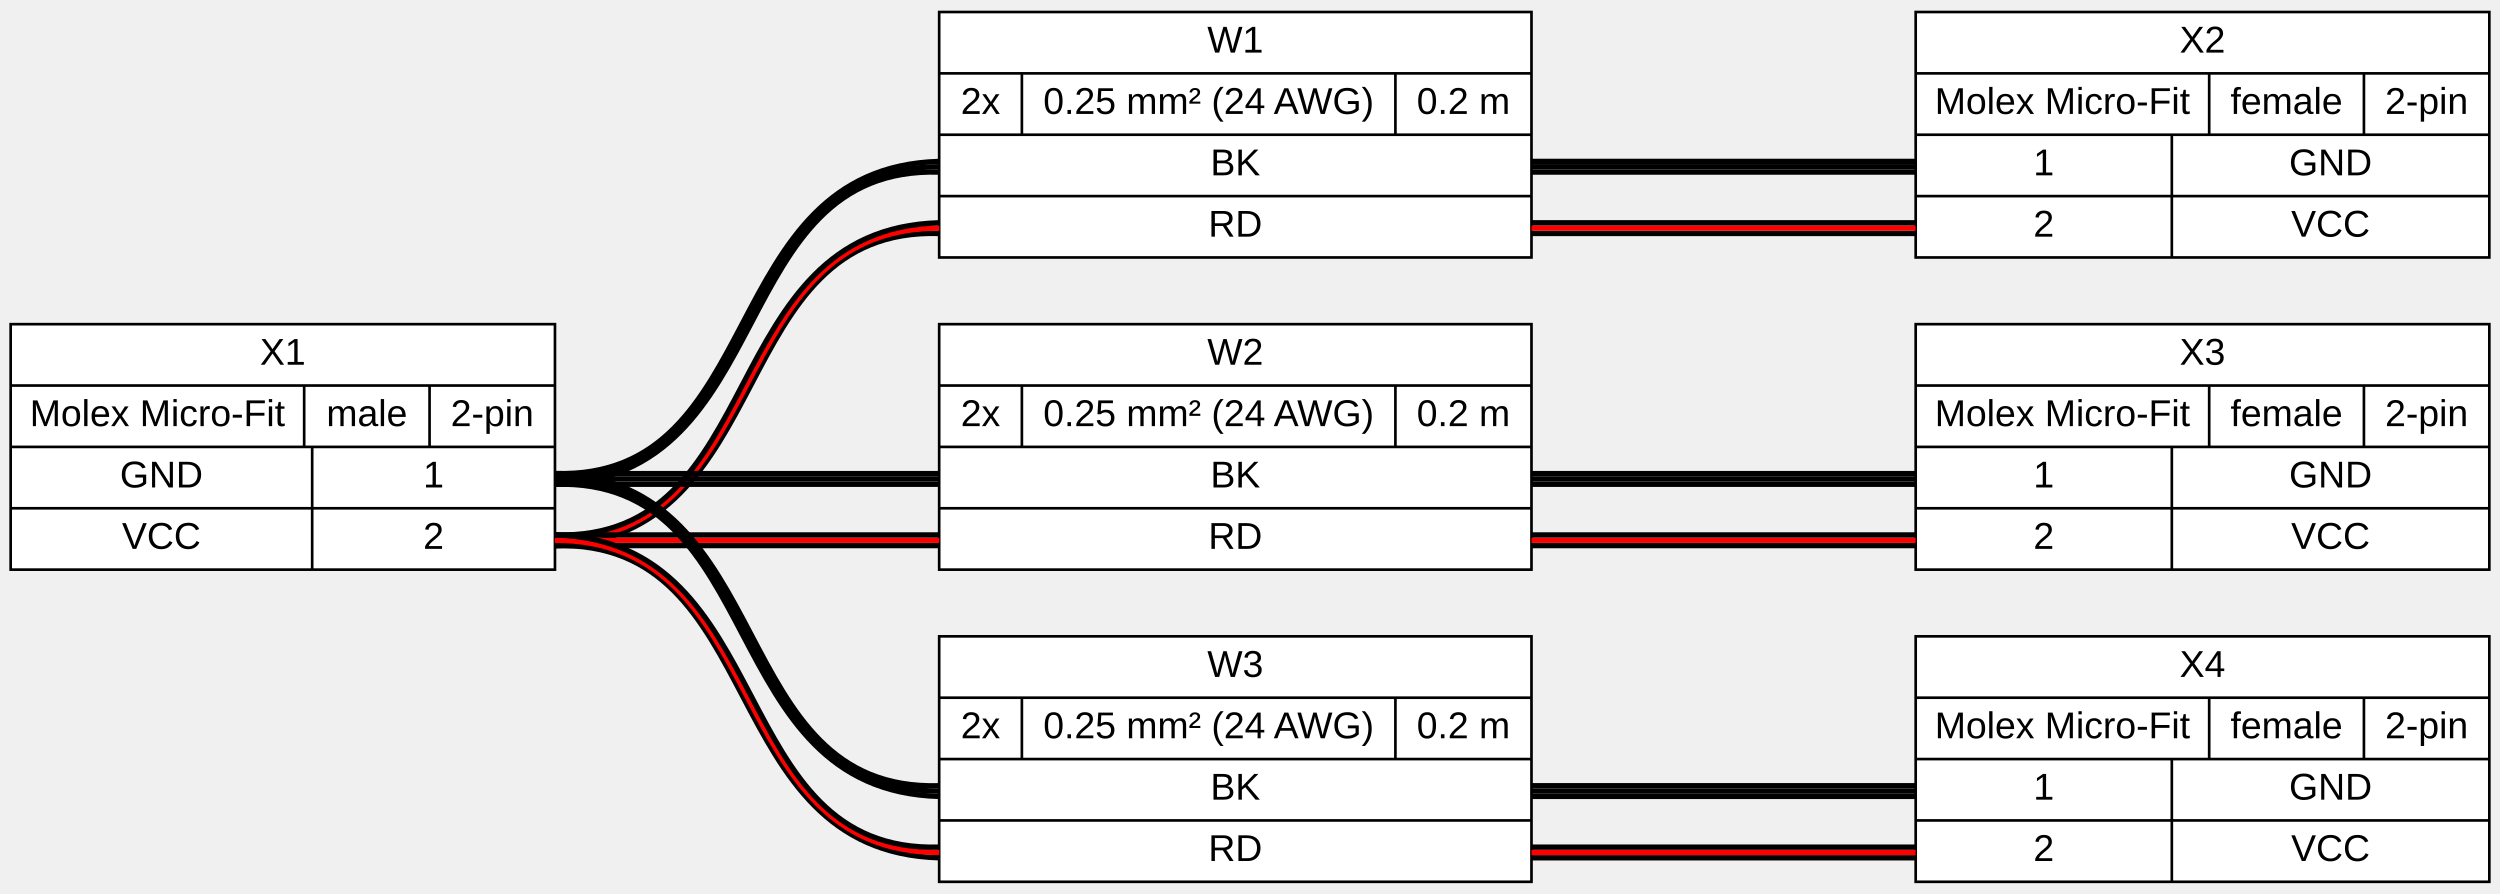
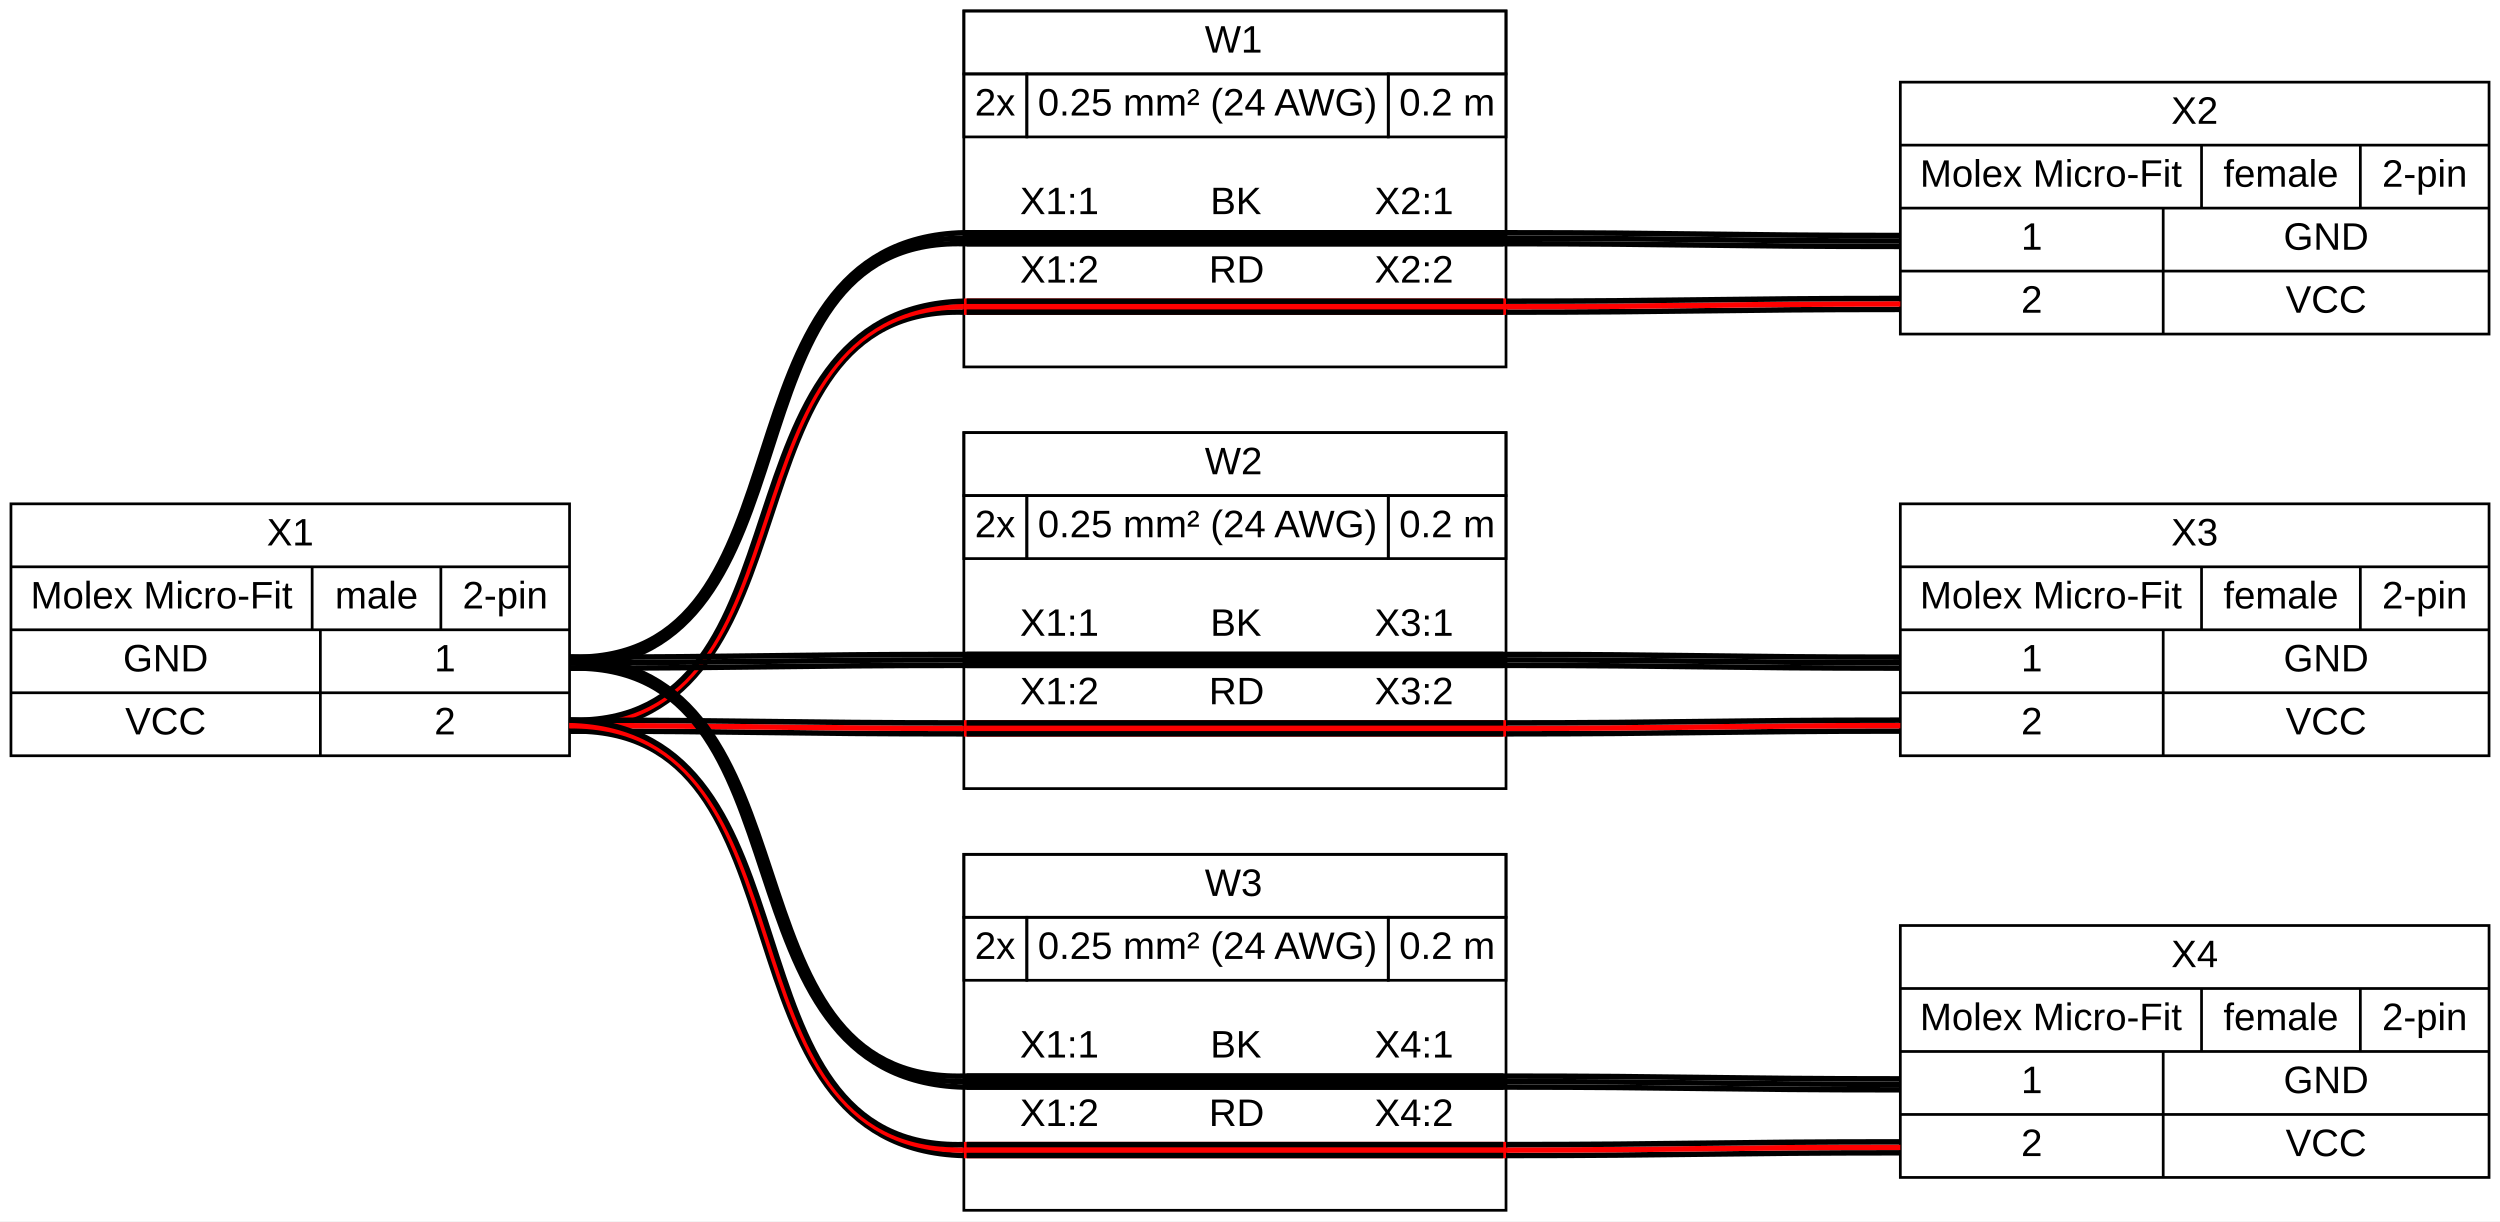
- <svg xmlns="http://www.w3.org/2000/svg" width="937pt" height="335pt" viewBox="0.00 0.00 937.00 335.00">
-   <g id="graph0" class="graph" transform="scale(1 1) rotate(0) translate(4 331)">
+ <svg xmlns="http://www.w3.org/2000/svg" width="913pt" height="446pt" viewBox="0.00 0.00 913.00 446.00">
+   <g id="graph0" class="graph" transform="scale(1 1) rotate(0) translate(4 442)">
+     <polygon fill="white" stroke="transparent" points="-4,4 -4,-442 909,-442 909,4 -4,4" />
    <g id="node1" class="node">
-       <polygon fill="white" stroke="black" points="0,-117.5 0,-209.5 204,-209.5 204,-117.5 0,-117.5" />
-       <text text-anchor="middle" x="102" y="-194.3" font-family="arial" font-size="14.00">X1</text>
-       <polyline fill="none" stroke="black" points="0,-186.5 204,-186.5 " />
-       <text text-anchor="middle" x="55" y="-171.3" font-family="arial" font-size="14.00">Molex Micro-Fit</text>
-       <polyline fill="none" stroke="black" points="110,-163.5 110,-186.5 " />
-       <text text-anchor="middle" x="133.5" y="-171.3" font-family="arial" font-size="14.00">male</text>
-       <polyline fill="none" stroke="black" points="157,-163.5 157,-186.5 " />
-       <text text-anchor="middle" x="180.5" y="-171.3" font-family="arial" font-size="14.00">2-pin</text>
-       <polyline fill="none" stroke="black" points="0,-163.5 204,-163.5 " />
-       <text text-anchor="middle" x="56.5" y="-148.3" font-family="arial" font-size="14.00">GND</text>
-       <polyline fill="none" stroke="black" points="0,-140.5 113,-140.5 " />
-       <text text-anchor="middle" x="56.5" y="-125.3" font-family="arial" font-size="14.00">VCC</text>
-       <polyline fill="none" stroke="black" points="113,-117.5 113,-163.5 " />
-       <text text-anchor="middle" x="158.5" y="-148.3" font-family="arial" font-size="14.00">1</text>
-       <polyline fill="none" stroke="black" points="113,-140.5 204,-140.5 " />
-       <text text-anchor="middle" x="158.5" y="-125.3" font-family="arial" font-size="14.00">2</text>
+       <polygon fill="white" stroke="black" points="0,-166 0,-258 204,-258 204,-166 0,-166" />
+       <text text-anchor="middle" x="102" y="-242.8" font-family="arial" font-size="14.00">X1</text>
+       <polyline fill="none" stroke="black" points="0,-235 204,-235 " />
+       <text text-anchor="middle" x="55" y="-219.8" font-family="arial" font-size="14.00">Molex Micro-Fit</text>
+       <polyline fill="none" stroke="black" points="110,-212 110,-235 " />
+       <text text-anchor="middle" x="133.5" y="-219.8" font-family="arial" font-size="14.00">male</text>
+       <polyline fill="none" stroke="black" points="157,-212 157,-235 " />
+       <text text-anchor="middle" x="180.5" y="-219.8" font-family="arial" font-size="14.00">2-pin</text>
+       <polyline fill="none" stroke="black" points="0,-212 204,-212 " />
+       <text text-anchor="middle" x="56.5" y="-196.8" font-family="arial" font-size="14.00">GND</text>
+       <polyline fill="none" stroke="black" points="0,-189 113,-189 " />
+       <text text-anchor="middle" x="56.5" y="-173.8" font-family="arial" font-size="14.00">VCC</text>
+       <polyline fill="none" stroke="black" points="113,-166 113,-212 " />
+       <text text-anchor="middle" x="158.5" y="-196.8" font-family="arial" font-size="14.00">1</text>
+       <polyline fill="none" stroke="black" points="113,-189 204,-189 " />
+       <text text-anchor="middle" x="158.5" y="-173.8" font-family="arial" font-size="14.00">2</text>
    </g>
    <g id="node5" class="node">
-       <polygon fill="white" stroke="black" points="348,-234.5 348,-326.5 570,-326.5 570,-234.5 348,-234.5" />
-       <text text-anchor="middle" x="459" y="-311.3" font-family="arial" font-size="14.00">W1</text>
-       <polyline fill="none" stroke="black" points="348,-303.5 570,-303.5 " />
-       <text text-anchor="middle" x="363.5" y="-288.3" font-family="arial" font-size="14.00">2x</text>
-       <polyline fill="none" stroke="black" points="379,-280.5 379,-303.5 " />
-       <text text-anchor="middle" x="449" y="-288.3" font-family="arial" font-size="14.00">0.25 mm² (24 AWG)</text>
-       <polyline fill="none" stroke="black" points="519,-280.5 519,-303.5 " />
-       <text text-anchor="middle" x="544.5" y="-288.3" font-family="arial" font-size="14.00">0.2 m</text>
-       <polyline fill="none" stroke="black" points="348,-280.5 570,-280.5 " />
-       <text text-anchor="middle" x="459" y="-265.3" font-family="arial" font-size="14.00">BK</text>
-       <polyline fill="none" stroke="black" points="348,-257.5 570,-257.5 " />
-       <text text-anchor="middle" x="459" y="-242.3" font-family="arial" font-size="14.00">RD</text>
+       <polygon fill="none" stroke="black" points="546,-438 348,-438 348,-308 546,-308 546,-438" />
+       <polygon fill="none" stroke="black" points="348,-415 348,-438 546,-438 546,-415 348,-415" />
+       <text text-anchor="start" x="436" y="-422.8" font-family="arial" font-size="14.00">W1</text>
+       <polygon fill="none" stroke="black" points="348,-392 348,-415 371,-415 371,-392 348,-392" />
+       <text text-anchor="start" x="352" y="-399.8" font-family="arial" font-size="14.00">2x</text>
+       <polygon fill="none" stroke="black" points="371,-392 371,-415 503,-415 503,-392 371,-392" />
+       <text text-anchor="start" x="375" y="-399.8" font-family="arial" font-size="14.00">0.25 mm² (24 AWG)</text>
+       <polygon fill="none" stroke="black" points="503,-392 503,-415 546,-415 546,-392 503,-392" />
+       <text text-anchor="start" x="507" y="-399.8" font-family="arial" font-size="14.00">0.2 m</text>
+       <text text-anchor="start" x="445" y="-380.8" font-family="arial" font-size="14.00"> </text>
+       <text text-anchor="start" x="368.5" y="-363.8" font-family="arial" font-size="14.00">X1:1</text>
+       <text text-anchor="start" x="438" y="-363.8" font-family="arial" font-size="14.00">BK</text>
+       <text text-anchor="start" x="498" y="-363.8" font-family="arial" font-size="14.00">X2:1</text>
+       <polygon fill="#000000" stroke="transparent" points="348,-352 348,-358 546,-358 546,-352 348,-352" />
+       <polyline fill="none" stroke="black" stroke-width="2" points="349,-353 545,-353 " />
+       <polyline fill="none" stroke="black" stroke-width="2" points="545,-357 349,-357 " />
+       <text text-anchor="start" x="368.5" y="-338.8" font-family="arial" font-size="14.00">X1:2</text>
+       <text text-anchor="start" x="437.5" y="-338.8" font-family="arial" font-size="14.00">RD</text>
+       <text text-anchor="start" x="498" y="-338.8" font-family="arial" font-size="14.00">X2:2</text>
+       <polygon fill="#ff0000" stroke="transparent" stroke-width="2" points="348,-327 348,-333 546,-333 546,-327 348,-327" />
+       <polyline fill="none" stroke="black" stroke-width="2" points="349,-328 545,-328 " />
+       <polyline fill="none" stroke="black" stroke-width="2" points="545,-332 349,-332 " />
+       <text text-anchor="start" x="380.5" y="-313.8" font-family="arial" font-size="14.00"> </text>
    </g>
    <g id="edge1" class="edge">
-       <path fill="none" stroke="#000000" stroke-width="2" d="M204,-149.5C288.43,-151.85 267.51,-268.85 348,-266.5" />
-       <path fill="none" stroke="#000000" stroke-width="2" d="M204,-151.5C286.46,-151.5 265.54,-268.5 348,-268.5" />
-       <path fill="none" stroke="#000000" stroke-width="2" d="M204,-153.5C284.49,-151.15 263.57,-268.15 348,-270.5" />
+       <path fill="none" stroke="#000000" stroke-width="2" d="M204,-198C299.95,-200.55 255.89,-355.55 348,-353" />
+       <path fill="none" stroke="#000000" stroke-width="2" d="M204,-200C298.03,-200 253.97,-355 348,-355" />
+       <path fill="none" stroke="#000000" stroke-width="2" d="M204,-202C296.11,-199.45 252.05,-354.45 348,-357" />
    </g>
    <g id="edge3" class="edge">
-       <path fill="none" stroke="#000000" stroke-width="2" d="M204,-126.5C288.43,-128.85 267.51,-245.85 348,-243.5" />
-       <path fill="none" stroke="#ff0000" stroke-width="2" d="M204,-128.5C286.46,-128.5 265.54,-245.5 348,-245.5" />
-       <path fill="none" stroke="#000000" stroke-width="2" d="M204,-130.5C284.49,-128.15 263.57,-245.15 348,-247.5" />
+       <path fill="none" stroke="#000000" stroke-width="2" d="M204,-175C299.31,-177.54 256.55,-330.54 348,-328" />
+       <path fill="none" stroke="#ff0000" stroke-width="2" d="M204,-177C297.38,-177 254.62,-330 348,-330" />
+       <path fill="none" stroke="#000000" stroke-width="2" d="M204,-179C295.45,-176.46 252.69,-329.46 348,-332" />
    </g>
    <g id="node6" class="node">
-       <polygon fill="white" stroke="black" points="348,-117.5 348,-209.5 570,-209.5 570,-117.5 348,-117.5" />
-       <text text-anchor="middle" x="459" y="-194.3" font-family="arial" font-size="14.00">W2</text>
-       <polyline fill="none" stroke="black" points="348,-186.5 570,-186.5 " />
-       <text text-anchor="middle" x="363.5" y="-171.3" font-family="arial" font-size="14.00">2x</text>
-       <polyline fill="none" stroke="black" points="379,-163.5 379,-186.5 " />
-       <text text-anchor="middle" x="449" y="-171.3" font-family="arial" font-size="14.00">0.25 mm² (24 AWG)</text>
-       <polyline fill="none" stroke="black" points="519,-163.5 519,-186.5 " />
-       <text text-anchor="middle" x="544.5" y="-171.3" font-family="arial" font-size="14.00">0.2 m</text>
-       <polyline fill="none" stroke="black" points="348,-163.5 570,-163.5 " />
-       <text text-anchor="middle" x="459" y="-148.3" font-family="arial" font-size="14.00">BK</text>
-       <polyline fill="none" stroke="black" points="348,-140.5 570,-140.5 " />
-       <text text-anchor="middle" x="459" y="-125.3" font-family="arial" font-size="14.00">RD</text>
+       <polygon fill="none" stroke="black" points="546,-284 348,-284 348,-154 546,-154 546,-284" />
+       <polygon fill="none" stroke="black" points="348,-261 348,-284 546,-284 546,-261 348,-261" />
+       <text text-anchor="start" x="436" y="-268.8" font-family="arial" font-size="14.00">W2</text>
+       <polygon fill="none" stroke="black" points="348,-238 348,-261 371,-261 371,-238 348,-238" />
+       <text text-anchor="start" x="352" y="-245.8" font-family="arial" font-size="14.00">2x</text>
+       <polygon fill="none" stroke="black" points="371,-238 371,-261 503,-261 503,-238 371,-238" />
+       <text text-anchor="start" x="375" y="-245.8" font-family="arial" font-size="14.00">0.25 mm² (24 AWG)</text>
+       <polygon fill="none" stroke="black" points="503,-238 503,-261 546,-261 546,-238 503,-238" />
+       <text text-anchor="start" x="507" y="-245.8" font-family="arial" font-size="14.00">0.2 m</text>
+       <text text-anchor="start" x="445" y="-226.8" font-family="arial" font-size="14.00"> </text>
+       <text text-anchor="start" x="368.5" y="-209.8" font-family="arial" font-size="14.00">X1:1</text>
+       <text text-anchor="start" x="438" y="-209.8" font-family="arial" font-size="14.00">BK</text>
+       <text text-anchor="start" x="498" y="-209.8" font-family="arial" font-size="14.00">X3:1</text>
+       <polygon fill="#000000" stroke="transparent" points="348,-198 348,-204 546,-204 546,-198 348,-198" />
+       <polyline fill="none" stroke="black" stroke-width="2" points="349,-199 545,-199 " />
+       <polyline fill="none" stroke="black" stroke-width="2" points="545,-203 349,-203 " />
+       <text text-anchor="start" x="368.5" y="-184.8" font-family="arial" font-size="14.00">X1:2</text>
+       <text text-anchor="start" x="437.5" y="-184.8" font-family="arial" font-size="14.00">RD</text>
+       <text text-anchor="start" x="498" y="-184.8" font-family="arial" font-size="14.00">X3:2</text>
+       <polygon fill="#ff0000" stroke="transparent" stroke-width="2" points="348,-173 348,-179 546,-179 546,-173 348,-173" />
+       <polyline fill="none" stroke="black" stroke-width="2" points="349,-174 545,-174 " />
+       <polyline fill="none" stroke="black" stroke-width="2" points="545,-178 349,-178 " />
+       <text text-anchor="start" x="380.5" y="-159.8" font-family="arial" font-size="14.00"> </text>
    </g>
    <g id="edge5" class="edge">
-       <path fill="none" stroke="#000000" stroke-width="2" d="M204,-149.5C268,-149.5 284,-149.5 348,-149.5" />
-       <path fill="none" stroke="#000000" stroke-width="2" d="M204,-151.5C268,-151.5 284,-151.5 348,-151.5" />
-       <path fill="none" stroke="#000000" stroke-width="2" d="M204,-153.5C268,-153.5 284,-153.5 348,-153.5" />
+       <path fill="none" stroke="#000000" stroke-width="2" d="M204,-198C268.13,-198 284.12,-199 348,-199" />
+       <path fill="none" stroke="#000000" stroke-width="2" d="M204,-200C268,-200 284,-201 348,-201" />
+       <path fill="none" stroke="#000000" stroke-width="2" d="M204,-202C267.88,-202 283.87,-203 348,-203" />
    </g>
    <g id="edge7" class="edge">
-       <path fill="none" stroke="#000000" stroke-width="2" d="M204,-126.5C268,-126.5 284,-126.5 348,-126.5" />
-       <path fill="none" stroke="#ff0000" stroke-width="2" d="M204,-128.5C268,-128.5 284,-128.5 348,-128.5" />
-       <path fill="none" stroke="#000000" stroke-width="2" d="M204,-130.5C268,-130.5 284,-130.5 348,-130.5" />
+       <path fill="none" stroke="#000000" stroke-width="2" d="M204,-175C267.88,-175 283.87,-174 348,-174" />
+       <path fill="none" stroke="#ff0000" stroke-width="2" d="M204,-177C268,-177 284,-176 348,-176" />
+       <path fill="none" stroke="#000000" stroke-width="2" d="M204,-179C268.13,-179 284.12,-178 348,-178" />
    </g>
    <g id="node7" class="node">
-       <polygon fill="white" stroke="black" points="348,-0.5 348,-92.5 570,-92.5 570,-0.5 348,-0.5" />
-       <text text-anchor="middle" x="459" y="-77.3" font-family="arial" font-size="14.00">W3</text>
-       <polyline fill="none" stroke="black" points="348,-69.5 570,-69.5 " />
-       <text text-anchor="middle" x="363.5" y="-54.3" font-family="arial" font-size="14.00">2x</text>
-       <polyline fill="none" stroke="black" points="379,-46.5 379,-69.5 " />
-       <text text-anchor="middle" x="449" y="-54.3" font-family="arial" font-size="14.00">0.25 mm² (24 AWG)</text>
-       <polyline fill="none" stroke="black" points="519,-46.5 519,-69.5 " />
-       <text text-anchor="middle" x="544.5" y="-54.3" font-family="arial" font-size="14.00">0.2 m</text>
-       <polyline fill="none" stroke="black" points="348,-46.5 570,-46.5 " />
-       <text text-anchor="middle" x="459" y="-31.3" font-family="arial" font-size="14.00">BK</text>
-       <polyline fill="none" stroke="black" points="348,-23.5 570,-23.5 " />
-       <text text-anchor="middle" x="459" y="-8.3" font-family="arial" font-size="14.00">RD</text>
+       <polygon fill="none" stroke="black" points="546,-130 348,-130 348,0 546,0 546,-130" />
+       <polygon fill="none" stroke="black" points="348,-107 348,-130 546,-130 546,-107 348,-107" />
+       <text text-anchor="start" x="436" y="-114.8" font-family="arial" font-size="14.00">W3</text>
+       <polygon fill="none" stroke="black" points="348,-84 348,-107 371,-107 371,-84 348,-84" />
+       <text text-anchor="start" x="352" y="-91.8" font-family="arial" font-size="14.00">2x</text>
+       <polygon fill="none" stroke="black" points="371,-84 371,-107 503,-107 503,-84 371,-84" />
+       <text text-anchor="start" x="375" y="-91.8" font-family="arial" font-size="14.00">0.25 mm² (24 AWG)</text>
+       <polygon fill="none" stroke="black" points="503,-84 503,-107 546,-107 546,-84 503,-84" />
+       <text text-anchor="start" x="507" y="-91.8" font-family="arial" font-size="14.00">0.2 m</text>
+       <text text-anchor="start" x="445" y="-72.8" font-family="arial" font-size="14.00"> </text>
+       <text text-anchor="start" x="368.5" y="-55.8" font-family="arial" font-size="14.00">X1:1</text>
+       <text text-anchor="start" x="438" y="-55.8" font-family="arial" font-size="14.00">BK</text>
+       <text text-anchor="start" x="498" y="-55.8" font-family="arial" font-size="14.00">X4:1</text>
+       <polygon fill="#000000" stroke="transparent" points="348,-44 348,-50 546,-50 546,-44 348,-44" />
+       <polyline fill="none" stroke="black" stroke-width="2" points="349,-45 545,-45 " />
+       <polyline fill="none" stroke="black" stroke-width="2" points="545,-49 349,-49 " />
+       <text text-anchor="start" x="368.5" y="-30.8" font-family="arial" font-size="14.00">X1:2</text>
+       <text text-anchor="start" x="437.5" y="-30.8" font-family="arial" font-size="14.00">RD</text>
+       <text text-anchor="start" x="498" y="-30.8" font-family="arial" font-size="14.00">X4:2</text>
+       <polygon fill="#ff0000" stroke="transparent" stroke-width="2" points="348,-19 348,-25 546,-25 546,-19 348,-19" />
+       <polyline fill="none" stroke="black" stroke-width="2" points="349,-20 545,-20 " />
+       <polyline fill="none" stroke="black" stroke-width="2" points="545,-24 349,-24 " />
+       <text text-anchor="start" x="380.5" y="-5.8" font-family="arial" font-size="14.00"> </text>
    </g>
    <g id="edge9" class="edge">
-       <path fill="none" stroke="#000000" stroke-width="2" d="M204,-149.5C284.49,-151.85 263.57,-34.85 348,-32.5" />
-       <path fill="none" stroke="#000000" stroke-width="2" d="M204,-151.5C286.46,-151.5 265.54,-34.5 348,-34.5" />
-       <path fill="none" stroke="#000000" stroke-width="2" d="M204,-153.5C288.43,-151.15 267.51,-34.15 348,-36.5" />
+       <path fill="none" stroke="#000000" stroke-width="2" d="M204,-198C295.45,-200.54 252.69,-47.54 348,-45" />
+       <path fill="none" stroke="#000000" stroke-width="2" d="M204,-200C297.38,-200 254.62,-47 348,-47" />
+       <path fill="none" stroke="#000000" stroke-width="2" d="M204,-202C299.31,-199.46 256.55,-46.46 348,-49" />
    </g>
    <g id="edge11" class="edge">
-       <path fill="none" stroke="#000000" stroke-width="2" d="M204,-126.5C284.49,-128.85 263.57,-11.85 348,-9.5" />
-       <path fill="none" stroke="#ff0000" stroke-width="2" d="M204,-128.5C286.46,-128.5 265.54,-11.5 348,-11.5" />
-       <path fill="none" stroke="#000000" stroke-width="2" d="M204,-130.5C288.43,-128.15 267.51,-11.15 348,-13.5" />
+       <path fill="none" stroke="#000000" stroke-width="2" d="M204,-175C296.11,-177.55 252.05,-22.55 348,-20" />
+       <path fill="none" stroke="#ff0000" stroke-width="2" d="M204,-177C298.03,-177 253.97,-22 348,-22" />
+       <path fill="none" stroke="#000000" stroke-width="2" d="M204,-179C299.95,-176.45 255.89,-21.45 348,-24" />
    </g>
    <g id="node2" class="node">
-       <polygon fill="white" stroke="black" points="714,-234.5 714,-326.5 929,-326.5 929,-234.5 714,-234.5" />
-       <text text-anchor="middle" x="821.5" y="-311.3" font-family="arial" font-size="14.00">X2</text>
-       <polyline fill="none" stroke="black" points="714,-303.5 929,-303.5 " />
-       <text text-anchor="middle" x="769" y="-288.3" font-family="arial" font-size="14.00">Molex Micro-Fit</text>
-       <polyline fill="none" stroke="black" points="824,-280.5 824,-303.5 " />
-       <text text-anchor="middle" x="853" y="-288.3" font-family="arial" font-size="14.00">female</text>
-       <polyline fill="none" stroke="black" points="882,-280.5 882,-303.5 " />
-       <text text-anchor="middle" x="905.5" y="-288.3" font-family="arial" font-size="14.00">2-pin</text>
-       <polyline fill="none" stroke="black" points="714,-280.5 929,-280.5 " />
-       <text text-anchor="middle" x="762" y="-265.3" font-family="arial" font-size="14.00">1</text>
-       <polyline fill="none" stroke="black" points="714,-257.5 810,-257.5 " />
-       <text text-anchor="middle" x="762" y="-242.3" font-family="arial" font-size="14.00">2</text>
-       <polyline fill="none" stroke="black" points="810,-234.5 810,-280.5 " />
-       <text text-anchor="middle" x="869.5" y="-265.3" font-family="arial" font-size="14.00">GND</text>
-       <polyline fill="none" stroke="black" points="810,-257.5 929,-257.5 " />
-       <text text-anchor="middle" x="869.5" y="-242.3" font-family="arial" font-size="14.00">VCC</text>
+       <polygon fill="white" stroke="black" points="690,-320 690,-412 905,-412 905,-320 690,-320" />
+       <text text-anchor="middle" x="797.5" y="-396.8" font-family="arial" font-size="14.00">X2</text>
+       <polyline fill="none" stroke="black" points="690,-389 905,-389 " />
+       <text text-anchor="middle" x="745" y="-373.8" font-family="arial" font-size="14.00">Molex Micro-Fit</text>
+       <polyline fill="none" stroke="black" points="800,-366 800,-389 " />
+       <text text-anchor="middle" x="829" y="-373.8" font-family="arial" font-size="14.00">female</text>
+       <polyline fill="none" stroke="black" points="858,-366 858,-389 " />
+       <text text-anchor="middle" x="881.5" y="-373.8" font-family="arial" font-size="14.00">2-pin</text>
+       <polyline fill="none" stroke="black" points="690,-366 905,-366 " />
+       <text text-anchor="middle" x="738" y="-350.8" font-family="arial" font-size="14.00">1</text>
+       <polyline fill="none" stroke="black" points="690,-343 786,-343 " />
+       <text text-anchor="middle" x="738" y="-327.8" font-family="arial" font-size="14.00">2</text>
+       <polyline fill="none" stroke="black" points="786,-320 786,-366 " />
+       <text text-anchor="middle" x="845.5" y="-350.8" font-family="arial" font-size="14.00">GND</text>
+       <polyline fill="none" stroke="black" points="786,-343 905,-343 " />
+       <text text-anchor="middle" x="845.5" y="-327.8" font-family="arial" font-size="14.00">VCC</text>
    </g>
    <g id="node3" class="node">
-       <polygon fill="white" stroke="black" points="714,-117.5 714,-209.5 929,-209.5 929,-117.5 714,-117.5" />
-       <text text-anchor="middle" x="821.5" y="-194.3" font-family="arial" font-size="14.00">X3</text>
-       <polyline fill="none" stroke="black" points="714,-186.5 929,-186.5 " />
-       <text text-anchor="middle" x="769" y="-171.3" font-family="arial" font-size="14.00">Molex Micro-Fit</text>
-       <polyline fill="none" stroke="black" points="824,-163.5 824,-186.5 " />
-       <text text-anchor="middle" x="853" y="-171.3" font-family="arial" font-size="14.00">female</text>
-       <polyline fill="none" stroke="black" points="882,-163.5 882,-186.5 " />
-       <text text-anchor="middle" x="905.5" y="-171.3" font-family="arial" font-size="14.00">2-pin</text>
-       <polyline fill="none" stroke="black" points="714,-163.5 929,-163.5 " />
-       <text text-anchor="middle" x="762" y="-148.3" font-family="arial" font-size="14.00">1</text>
-       <polyline fill="none" stroke="black" points="714,-140.5 810,-140.5 " />
-       <text text-anchor="middle" x="762" y="-125.3" font-family="arial" font-size="14.00">2</text>
-       <polyline fill="none" stroke="black" points="810,-117.5 810,-163.5 " />
-       <text text-anchor="middle" x="869.5" y="-148.3" font-family="arial" font-size="14.00">GND</text>
-       <polyline fill="none" stroke="black" points="810,-140.5 929,-140.5 " />
-       <text text-anchor="middle" x="869.5" y="-125.3" font-family="arial" font-size="14.00">VCC</text>
+       <polygon fill="white" stroke="black" points="690,-166 690,-258 905,-258 905,-166 690,-166" />
+       <text text-anchor="middle" x="797.5" y="-242.8" font-family="arial" font-size="14.00">X3</text>
+       <polyline fill="none" stroke="black" points="690,-235 905,-235 " />
+       <text text-anchor="middle" x="745" y="-219.8" font-family="arial" font-size="14.00">Molex Micro-Fit</text>
+       <polyline fill="none" stroke="black" points="800,-212 800,-235 " />
+       <text text-anchor="middle" x="829" y="-219.8" font-family="arial" font-size="14.00">female</text>
+       <polyline fill="none" stroke="black" points="858,-212 858,-235 " />
+       <text text-anchor="middle" x="881.5" y="-219.8" font-family="arial" font-size="14.00">2-pin</text>
+       <polyline fill="none" stroke="black" points="690,-212 905,-212 " />
+       <text text-anchor="middle" x="738" y="-196.8" font-family="arial" font-size="14.00">1</text>
+       <polyline fill="none" stroke="black" points="690,-189 786,-189 " />
+       <text text-anchor="middle" x="738" y="-173.8" font-family="arial" font-size="14.00">2</text>
+       <polyline fill="none" stroke="black" points="786,-166 786,-212 " />
+       <text text-anchor="middle" x="845.5" y="-196.8" font-family="arial" font-size="14.00">GND</text>
+       <polyline fill="none" stroke="black" points="786,-189 905,-189 " />
+       <text text-anchor="middle" x="845.5" y="-173.8" font-family="arial" font-size="14.00">VCC</text>
    </g>
    <g id="node4" class="node">
-       <polygon fill="white" stroke="black" points="714,-0.5 714,-92.5 929,-92.5 929,-0.5 714,-0.5" />
-       <text text-anchor="middle" x="821.5" y="-77.3" font-family="arial" font-size="14.00">X4</text>
-       <polyline fill="none" stroke="black" points="714,-69.5 929,-69.5 " />
-       <text text-anchor="middle" x="769" y="-54.3" font-family="arial" font-size="14.00">Molex Micro-Fit</text>
-       <polyline fill="none" stroke="black" points="824,-46.5 824,-69.5 " />
-       <text text-anchor="middle" x="853" y="-54.3" font-family="arial" font-size="14.00">female</text>
-       <polyline fill="none" stroke="black" points="882,-46.5 882,-69.5 " />
-       <text text-anchor="middle" x="905.5" y="-54.3" font-family="arial" font-size="14.00">2-pin</text>
-       <polyline fill="none" stroke="black" points="714,-46.5 929,-46.5 " />
-       <text text-anchor="middle" x="762" y="-31.3" font-family="arial" font-size="14.00">1</text>
-       <polyline fill="none" stroke="black" points="714,-23.5 810,-23.5 " />
-       <text text-anchor="middle" x="762" y="-8.3" font-family="arial" font-size="14.00">2</text>
-       <polyline fill="none" stroke="black" points="810,-0.5 810,-46.5 " />
-       <text text-anchor="middle" x="869.5" y="-31.3" font-family="arial" font-size="14.00">GND</text>
-       <polyline fill="none" stroke="black" points="810,-23.5 929,-23.5 " />
-       <text text-anchor="middle" x="869.5" y="-8.3" font-family="arial" font-size="14.00">VCC</text>
+       <polygon fill="white" stroke="black" points="690,-12 690,-104 905,-104 905,-12 690,-12" />
+       <text text-anchor="middle" x="797.5" y="-88.8" font-family="arial" font-size="14.00">X4</text>
+       <polyline fill="none" stroke="black" points="690,-81 905,-81 " />
+       <text text-anchor="middle" x="745" y="-65.8" font-family="arial" font-size="14.00">Molex Micro-Fit</text>
+       <polyline fill="none" stroke="black" points="800,-58 800,-81 " />
+       <text text-anchor="middle" x="829" y="-65.8" font-family="arial" font-size="14.00">female</text>
+       <polyline fill="none" stroke="black" points="858,-58 858,-81 " />
+       <text text-anchor="middle" x="881.5" y="-65.8" font-family="arial" font-size="14.00">2-pin</text>
+       <polyline fill="none" stroke="black" points="690,-58 905,-58 " />
+       <text text-anchor="middle" x="738" y="-42.8" font-family="arial" font-size="14.00">1</text>
+       <polyline fill="none" stroke="black" points="690,-35 786,-35 " />
+       <text text-anchor="middle" x="738" y="-19.8" font-family="arial" font-size="14.00">2</text>
+       <polyline fill="none" stroke="black" points="786,-12 786,-58 " />
+       <text text-anchor="middle" x="845.5" y="-42.8" font-family="arial" font-size="14.00">GND</text>
+       <polyline fill="none" stroke="black" points="786,-35 905,-35 " />
+       <text text-anchor="middle" x="845.5" y="-19.8" font-family="arial" font-size="14.00">VCC</text>
    </g>
    <g id="edge2" class="edge">
-       <path fill="none" stroke="#000000" stroke-width="2" d="M570,-266.5C634,-266.5 650,-266.5 714,-266.5" />
-       <path fill="none" stroke="#000000" stroke-width="2" d="M570,-268.5C634,-268.5 650,-268.5 714,-268.5" />
-       <path fill="none" stroke="#000000" stroke-width="2" d="M570,-270.5C634,-270.5 650,-270.5 714,-270.5" />
+       <path fill="none" stroke="#000000" stroke-width="2" d="M546,-353C609.88,-353 625.87,-352 690,-352" />
+       <path fill="none" stroke="#000000" stroke-width="2" d="M546,-355C610,-355 626,-354 690,-354" />
+       <path fill="none" stroke="#000000" stroke-width="2" d="M546,-357C610.13,-357 626.12,-356 690,-356" />
    </g>
    <g id="edge4" class="edge">
-       <path fill="none" stroke="#000000" stroke-width="2" d="M570,-243.5C634,-243.5 650,-243.5 714,-243.5" />
-       <path fill="none" stroke="#ff0000" stroke-width="2" d="M570,-245.5C634,-245.5 650,-245.5 714,-245.5" />
-       <path fill="none" stroke="#000000" stroke-width="2" d="M570,-247.5C634,-247.5 650,-247.5 714,-247.5" />
+       <path fill="none" stroke="#000000" stroke-width="2" d="M546,-328C610.13,-328 626.12,-329 690,-329" />
+       <path fill="none" stroke="#ff0000" stroke-width="2" d="M546,-330C610,-330 626,-331 690,-331" />
+       <path fill="none" stroke="#000000" stroke-width="2" d="M546,-332C609.88,-332 625.87,-333 690,-333" />
    </g>
    <g id="edge6" class="edge">
-       <path fill="none" stroke="#000000" stroke-width="2" d="M570,-149.5C634,-149.5 650,-149.5 714,-149.5" />
-       <path fill="none" stroke="#000000" stroke-width="2" d="M570,-151.5C634,-151.5 650,-151.5 714,-151.5" />
-       <path fill="none" stroke="#000000" stroke-width="2" d="M570,-153.5C634,-153.5 650,-153.5 714,-153.5" />
+       <path fill="none" stroke="#000000" stroke-width="2" d="M546,-199C609.88,-199 625.87,-198 690,-198" />
+       <path fill="none" stroke="#000000" stroke-width="2" d="M546,-201C610,-201 626,-200 690,-200" />
+       <path fill="none" stroke="#000000" stroke-width="2" d="M546,-203C610.13,-203 626.12,-202 690,-202" />
    </g>
    <g id="edge8" class="edge">
-       <path fill="none" stroke="#000000" stroke-width="2" d="M570,-126.5C634,-126.5 650,-126.5 714,-126.5" />
-       <path fill="none" stroke="#ff0000" stroke-width="2" d="M570,-128.5C634,-128.5 650,-128.5 714,-128.5" />
-       <path fill="none" stroke="#000000" stroke-width="2" d="M570,-130.5C634,-130.5 650,-130.5 714,-130.5" />
+       <path fill="none" stroke="#000000" stroke-width="2" d="M546,-174C610.13,-174 626.12,-175 690,-175" />
+       <path fill="none" stroke="#ff0000" stroke-width="2" d="M546,-176C610,-176 626,-177 690,-177" />
+       <path fill="none" stroke="#000000" stroke-width="2" d="M546,-178C609.88,-178 625.87,-179 690,-179" />
    </g>
    <g id="edge10" class="edge">
-       <path fill="none" stroke="#000000" stroke-width="2" d="M570,-32.5C634,-32.5 650,-32.5 714,-32.5" />
-       <path fill="none" stroke="#000000" stroke-width="2" d="M570,-34.5C634,-34.5 650,-34.5 714,-34.5" />
-       <path fill="none" stroke="#000000" stroke-width="2" d="M570,-36.5C634,-36.5 650,-36.5 714,-36.5" />
+       <path fill="none" stroke="#000000" stroke-width="2" d="M546,-45C609.88,-45 625.87,-44 690,-44" />
+       <path fill="none" stroke="#000000" stroke-width="2" d="M546,-47C610,-47 626,-46 690,-46" />
+       <path fill="none" stroke="#000000" stroke-width="2" d="M546,-49C610.13,-49 626.12,-48 690,-48" />
    </g>
    <g id="edge12" class="edge">
-       <path fill="none" stroke="#000000" stroke-width="2" d="M570,-9.5C634,-9.5 650,-9.5 714,-9.5" />
-       <path fill="none" stroke="#ff0000" stroke-width="2" d="M570,-11.5C634,-11.5 650,-11.5 714,-11.5" />
-       <path fill="none" stroke="#000000" stroke-width="2" d="M570,-13.5C634,-13.5 650,-13.5 714,-13.5" />
+       <path fill="none" stroke="#000000" stroke-width="2" d="M546,-20C610.13,-20 626.12,-21 690,-21" />
+       <path fill="none" stroke="#ff0000" stroke-width="2" d="M546,-22C610,-22 626,-23 690,-23" />
+       <path fill="none" stroke="#000000" stroke-width="2" d="M546,-24C609.88,-24 625.87,-25 690,-25" />
    </g>
  </g>
</svg>
